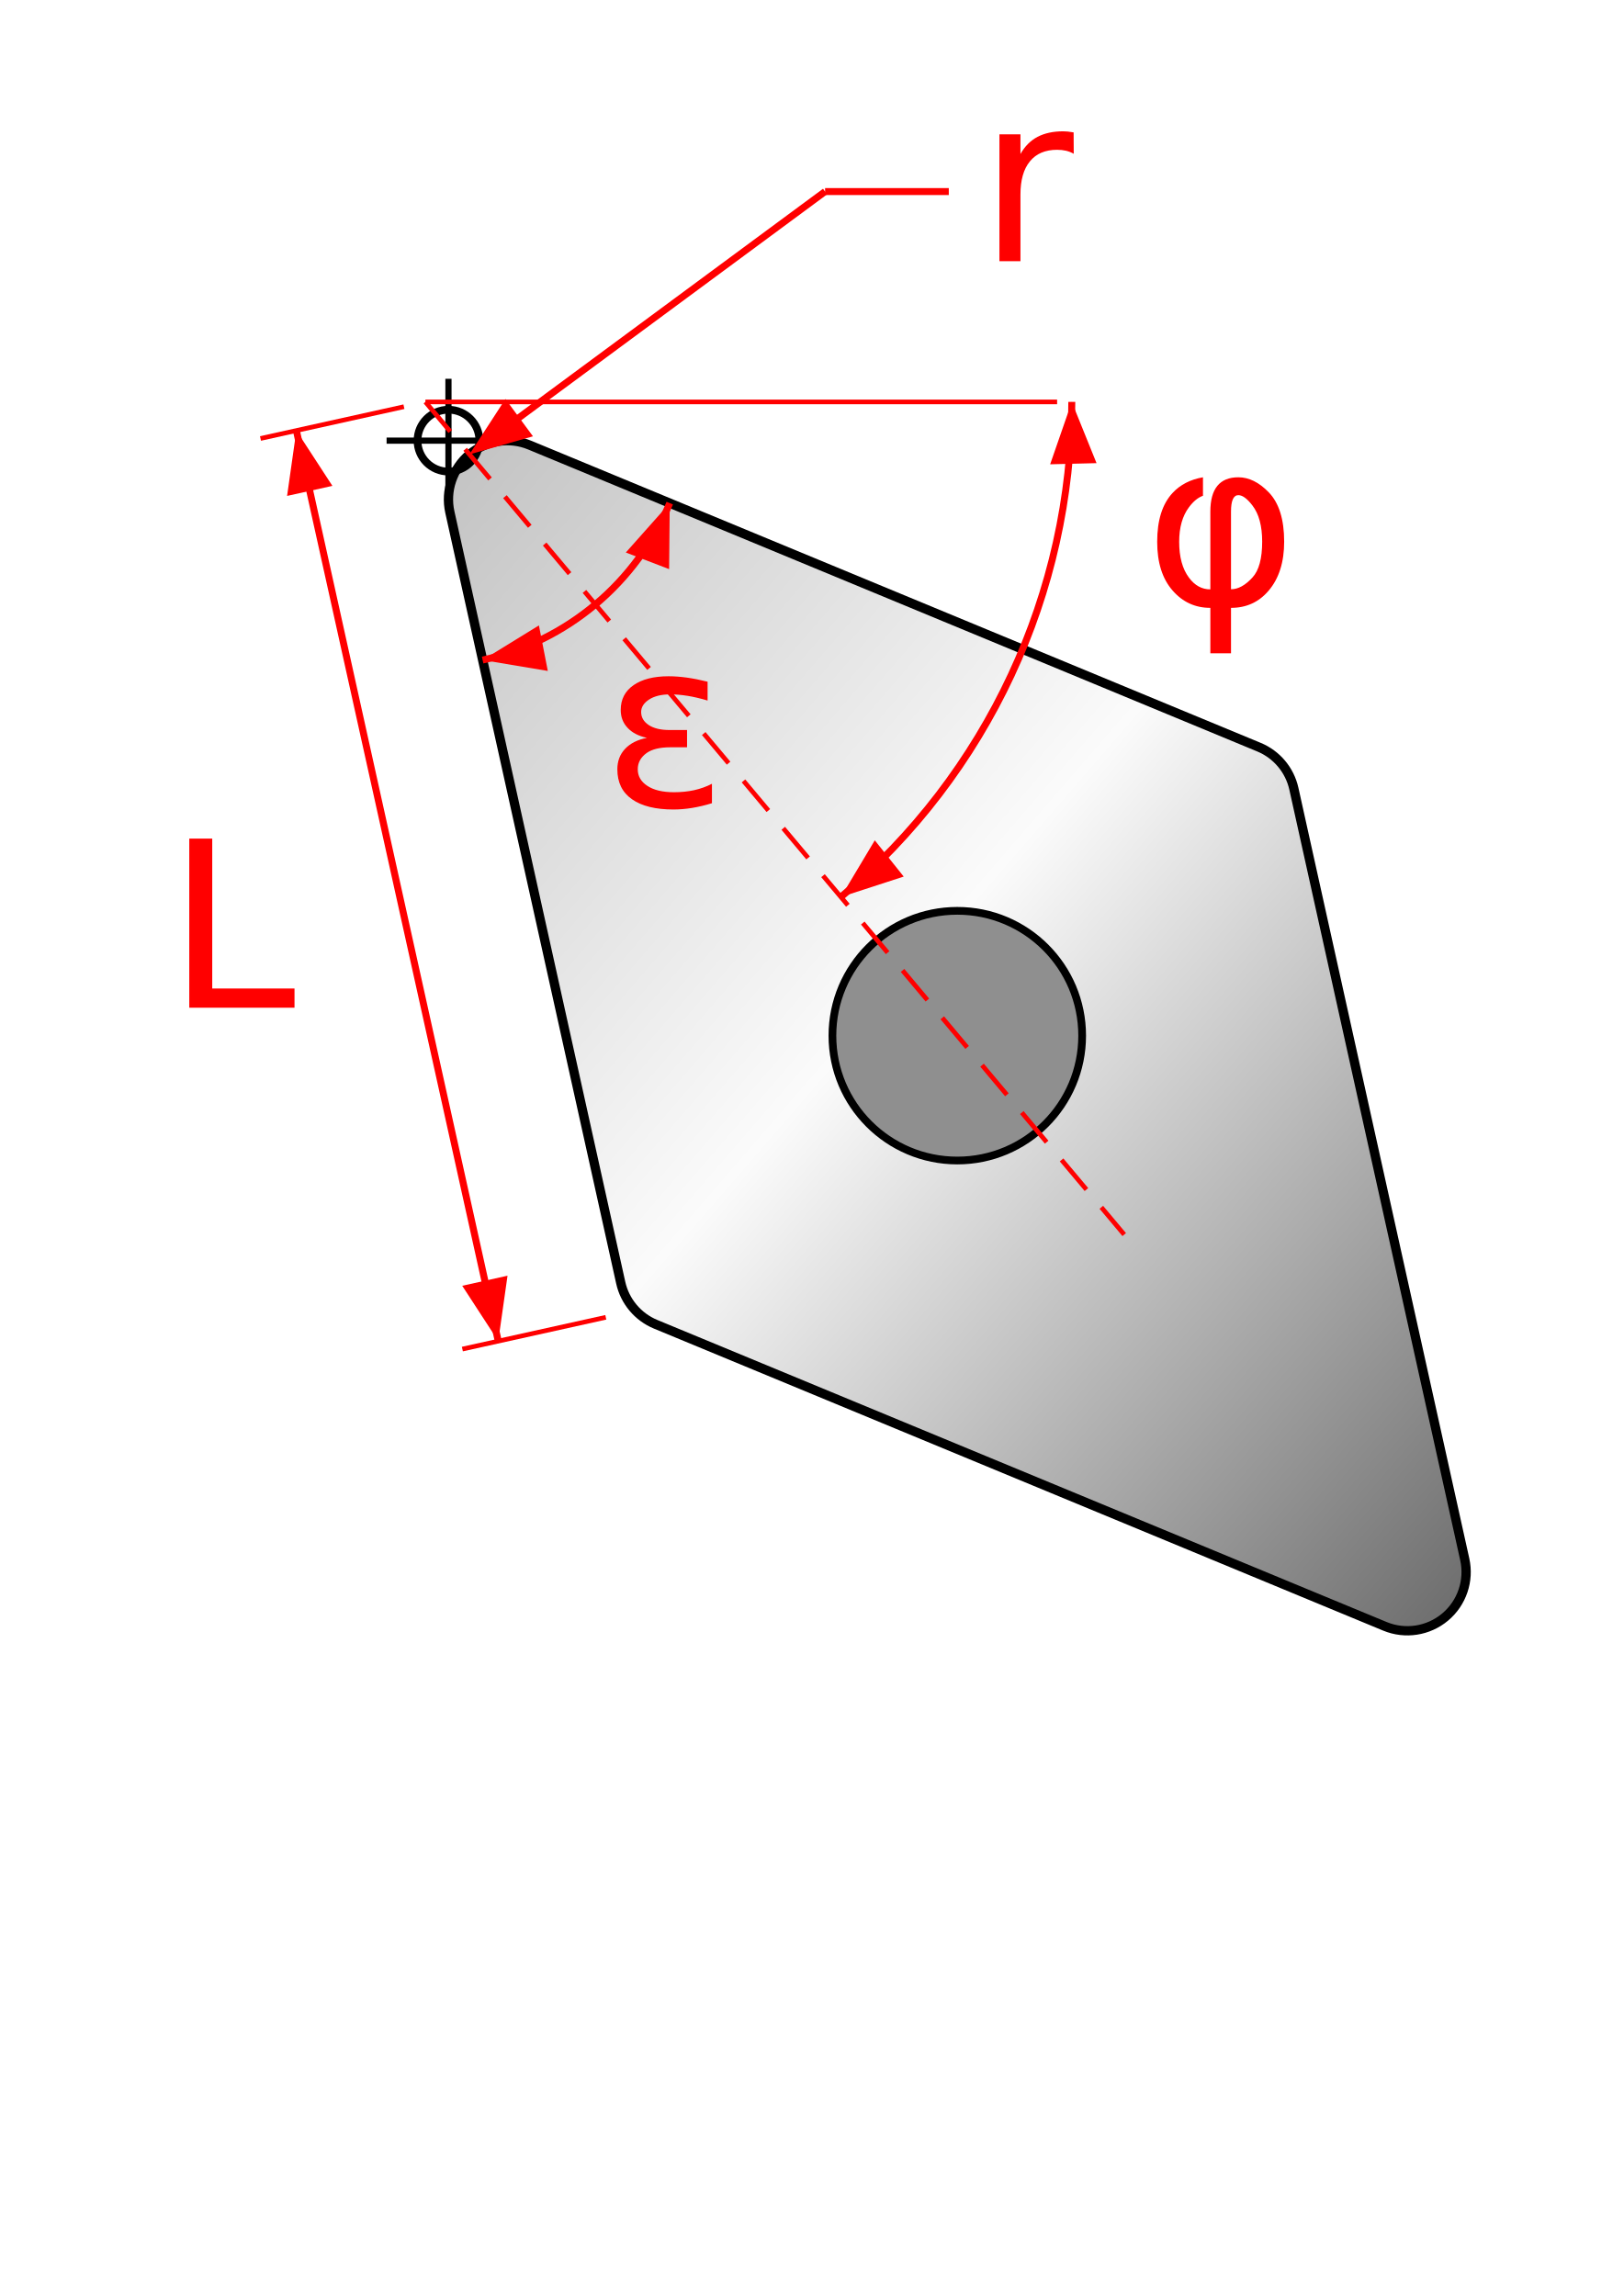
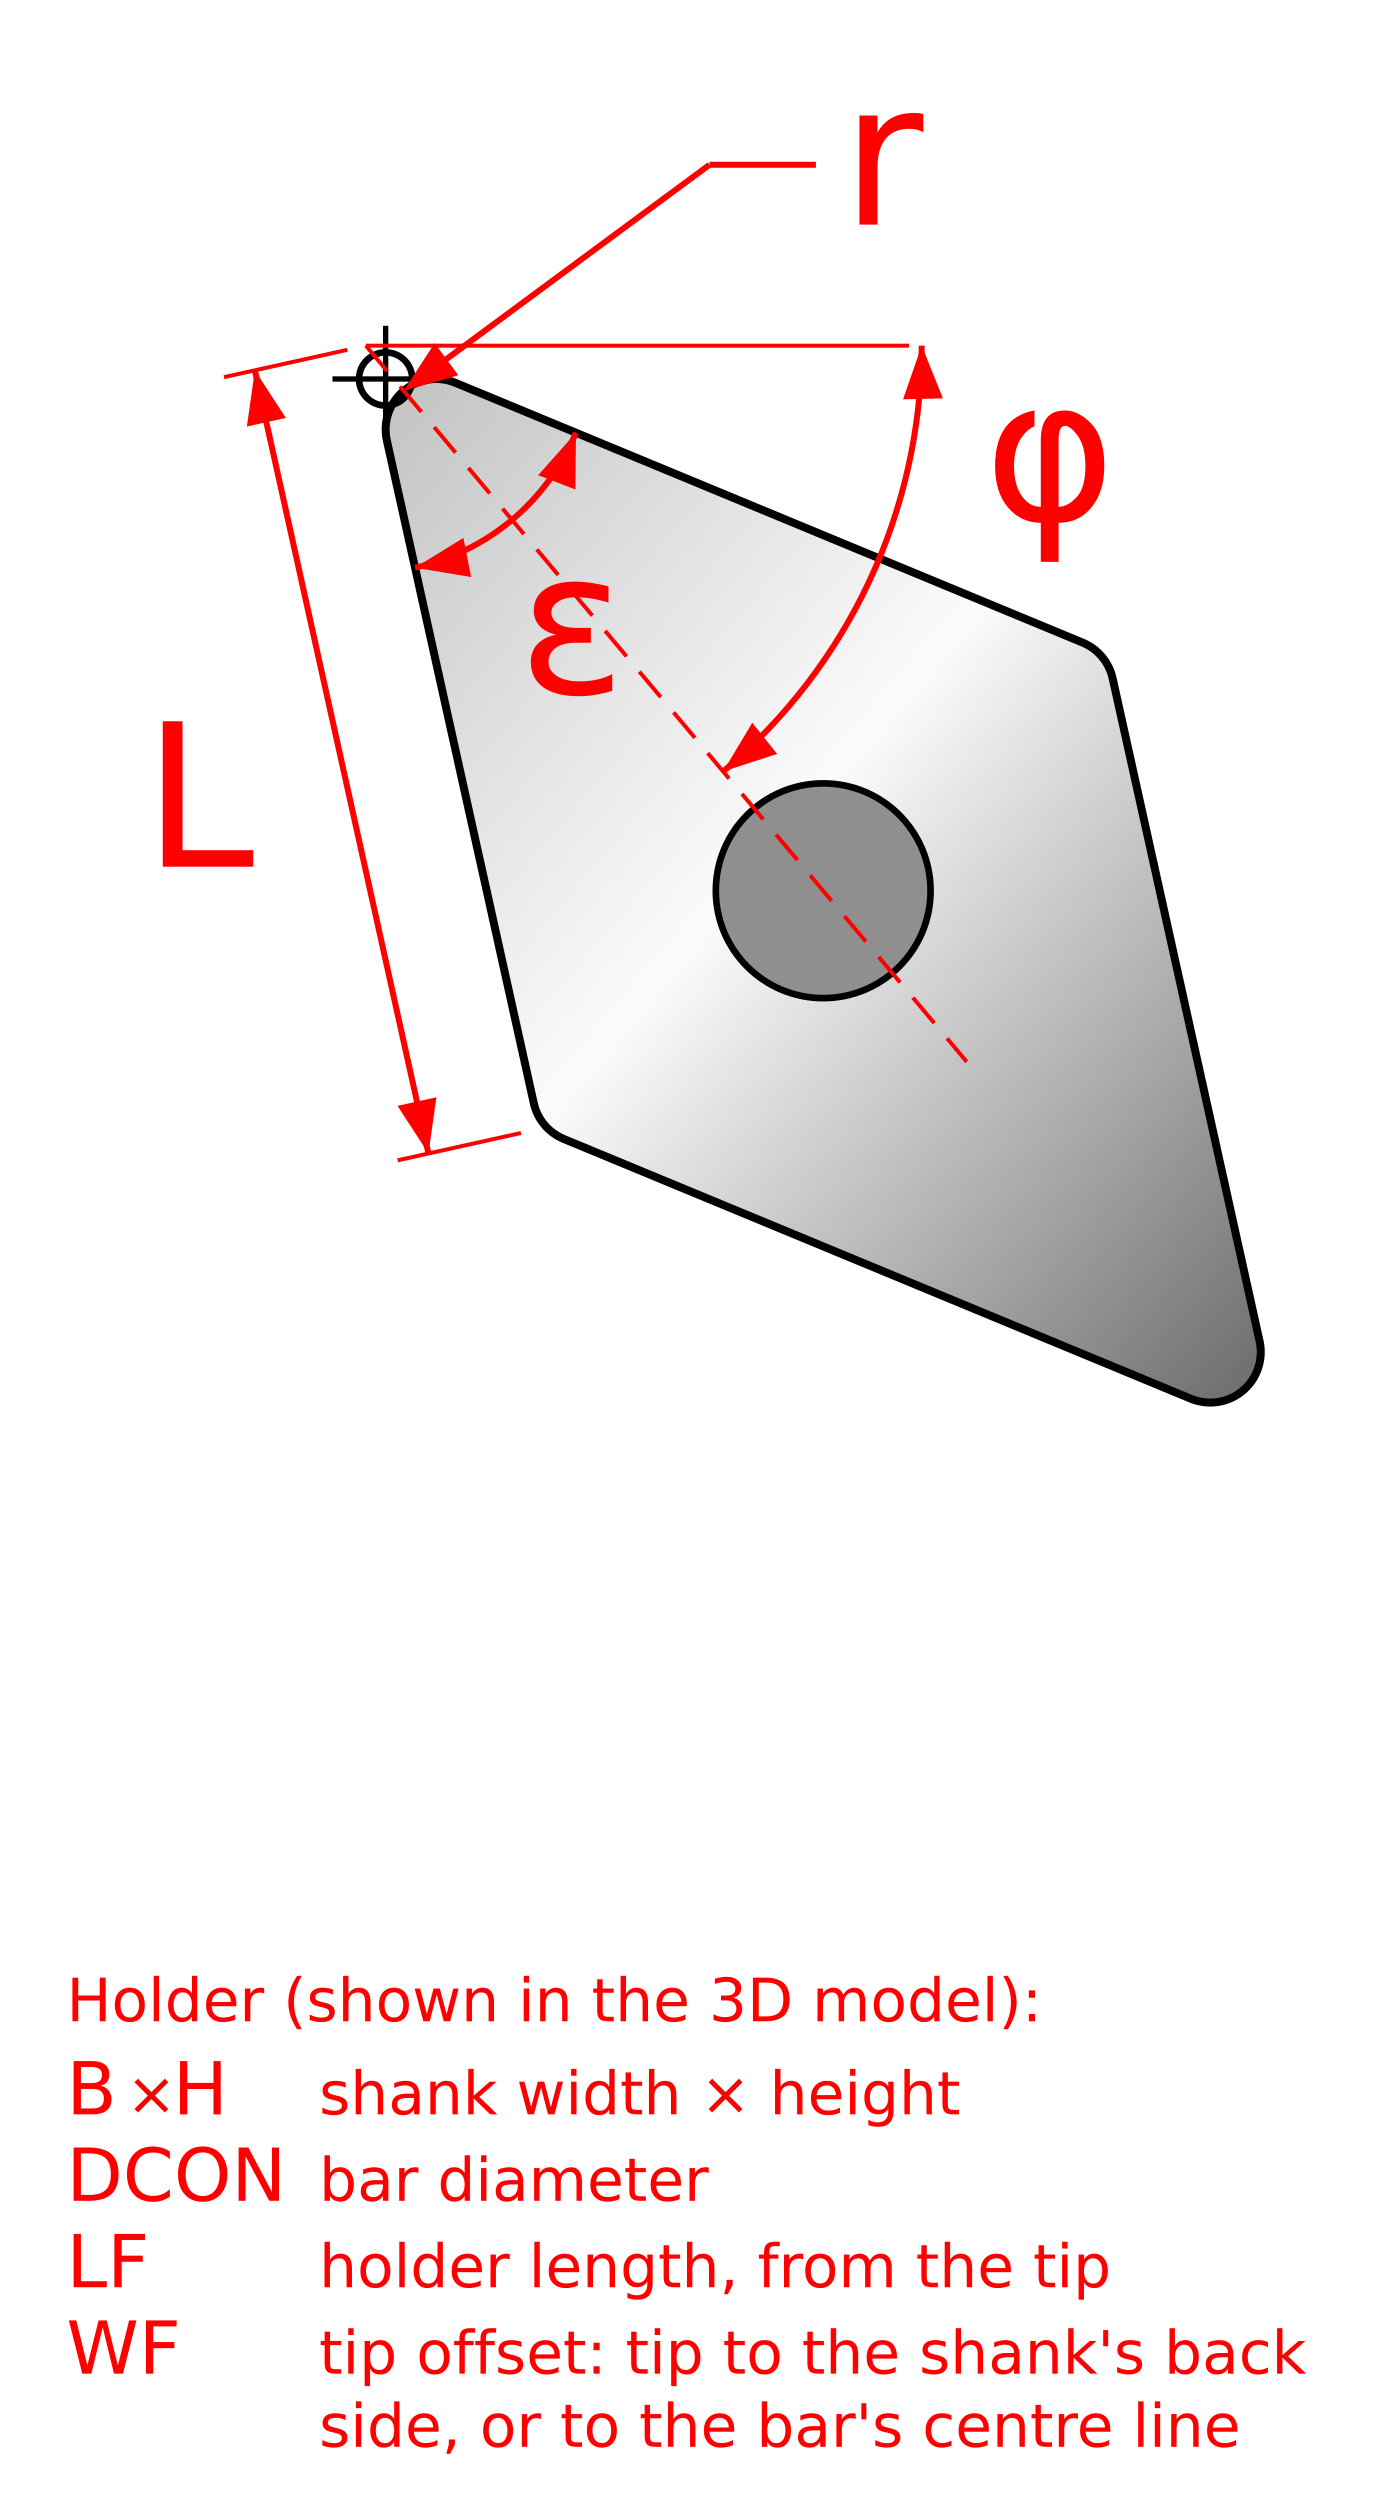
- <svg xmlns="http://www.w3.org/2000/svg" id="svg8" version="1.1" viewBox="0 0 210 297" height="297mm" width="210mm">
+ <svg xmlns="http://www.w3.org/2000/svg" id="svg8" version="1.1" viewBox="0 0 210 376" height="376mm" width="210mm">
  <defs id="defs2">
    <linearGradient id="steel" x1="0" y1="1" x2="1" y2="0">
      <stop id="steel-0" offset="0" style="stop-color:#c2c2c2;stop-opacity:1" />
      <stop id="steel-1" offset="0.45" style="stop-color:#fbfbfb;stop-opacity:1" />
      <stop id="steel-2" offset="1" style="stop-color:#6b6b6b;stop-opacity:1" />
    </linearGradient>
  </defs>
  <g id="machine-view" transform="matrix(1,0,0,-1,0,297)">
    <g id="artwork">
      <path id="insert" d="M 68.51,239.42 L 162.83,200.35 A 7.60 7.60 0 0 0 167.34,194.98 L 189.44,95.30 A 7.60 7.60 0 0 0 179.11,86.63 L 84.79,125.70 A 7.60 7.60 0 0 0 80.28,131.08 L 58.18,230.76 A 7.60 7.60 0 0 0 68.51,239.42 Z" style="fill:url(#steel);stroke:#000000;stroke-width:1.2;stroke-linejoin:round" />
      <circle id="insert-hole" cx="123.81" cy="163.03" r="16.15" style="fill:#8f8f8f;stroke:#000000;stroke-width:1" />
      <g id="reference-point">
        <circle id="reference-circle" cx="58.0" cy="240.0" r="4" style="fill:none;stroke:#000000;stroke-width:1" />
        <path id="reference-cross" d="M 50.0,240.0 L 66.0,240.0 M 58.0,232.0 L 58.0,248.0" style="fill:none;stroke:#000000;stroke-width:0.8" />
      </g>
    </g>
    <g id="dim-edge_length">
      <path id="dim-edge_length-ext1" d="M 52.24,244.39 L 33.69,240.28" style="fill:none;stroke:#ff0000;stroke-width:0.6" />
      <path id="dim-edge_length-ext2" d="M 78.35,126.60 L 59.80,122.49" style="fill:none;stroke:#ff0000;stroke-width:0.6" />
      <path id="dim-edge_length-line" d="M 38.33,241.31 L 64.44,123.52" style="fill:none;stroke:#ff0000;stroke-width:0.9" />
      <path id="dim-edge_length-line-a" d="M 38.33,241.31 L 37.13,232.85 L 42.99,234.15 Z" style="fill:#ff0000;stroke:none" />
      <path id="dim-edge_length-line-b" d="M 64.44,123.52 L 65.64,131.98 L 59.78,130.68 Z" style="fill:#ff0000;stroke:none" />
      <text id="edge_length" x="29.90" y="187.65" style="font-size:30px;line-height:1.25;font-family:'DejaVu Sans';fill:#ff0000;stroke:none;text-anchor:middle" transform="matrix(1,0,0,-1,0,354.30)">L</text>
    </g>
    <g id="dim-tip_angle">
      <path id="dim-tip_angle-arc" d="M 86.62,231.92 A 34.20 34.20 0 0 0 62.42,211.62" style="fill:none;stroke:#ff0000;stroke-width:0.9" />
      <path id="dim-tip_angle-a" d="M 86.62,231.92 L 80.94,225.53 L 86.54,223.38 Z" style="fill:#ff0000;stroke:none" />
      <path id="dim-tip_angle-b" d="M 62.42,211.62 L 70.85,210.21 L 69.70,216.10 Z" style="fill:#ff0000;stroke:none" />
      <text id="tip_angle" x="86.00" y="213.71" style="font-size:30px;line-height:1.25;font-family:'DejaVu Sans';fill:#ff0000;stroke:none;text-anchor:middle" transform="matrix(1,0,0,-1,0,406.42)">ε</text>
    </g>
    <g id="dim-rotation">
      <path id="dim-rotation-axis" d="M 55.02,245.01 L 136.72,245.01" style="fill:none;stroke:#ff0000;stroke-width:0.6" />
      <path id="dim-rotation-bisector" d="M 55.02,245.01 L 145.40,137.30" style="fill:none;stroke:#ff0000;stroke-width:0.6;stroke-dasharray:5,3" />
      <path id="dim-rotation-arc" d="M 138.62,245.01 A 83.60 83.60 0 0 0 108.76,180.97" style="fill:none;stroke:#ff0000;stroke-width:0.9" />
      <path id="dim-rotation-a" d="M 138.62,245.01 L 135.82,236.94 L 141.82,237.09 Z" style="fill:#ff0000;stroke:none" />
      <path id="dim-rotation-b" d="M 108.76,180.97 L 116.88,183.61 L 113.14,188.30 Z" style="fill:#ff0000;stroke:none" />
      <text id="rotation" x="157.92" y="239.73" style="font-size:30px;line-height:1.25;font-family:'DejaVu Sans';fill:#ff0000;stroke:none;text-anchor:middle" transform="matrix(1,0,0,-1,0,458.46)">φ</text>
    </g>
    <g id="dim-tip_radius">
      <path id="dim-tip_radius-line" d="M 106.71,272.22 L 62.71,239.72" style="fill:none;stroke:#ff0000;stroke-width:0.9" />
      <path id="dim-tip_radius-b" d="M 60.71,238.22 L 68.93,240.56 L 65.37,245.39 Z" style="fill:#ff0000;stroke:none" />
      <path id="dim-tip_radius-shelf" d="M 106.71,272.22 L 122.71,272.22" style="fill:none;stroke:#ff0000;stroke-width:0.9" />
      <text id="tip_radius" x="132.71" y="284.22" style="font-size:30px;line-height:1.25;font-family:'DejaVu Sans';fill:#ff0000;stroke:none;text-anchor:middle" transform="matrix(1,0,0,-1,0,547.44)">r</text>
    </g>
  </g>
+   <g id="holder-legend">
+     <text x="10" y="304" style="font-size:9px;fill:#ff0000;stroke:none;font-family:'DejaVu Sans';line-height:1.25;text-anchor:start">Holder (shown in the 3D model):</text>
+     <g id="dim-shank_width">
+       <text id="shank_width" x="10" y="318" style="font-size:11px;fill:#ff0000;stroke:none;font-family:'DejaVu Sans';line-height:1.25;text-anchor:start">B</text>
+     </g>
+     <text x="19" y="318" style="font-size:9px;fill:#ff0000;stroke:none;font-family:'DejaVu Sans';line-height:1.25;text-anchor:start">×</text>
+     <g id="dim-shank_height">
+       <text id="shank_height" x="26" y="318" style="font-size:11px;fill:#ff0000;stroke:none;font-family:'DejaVu Sans';line-height:1.25;text-anchor:start">H</text>
+     </g>
+     <text x="48" y="318" style="font-size:9px;fill:#ff0000;stroke:none;font-family:'DejaVu Sans';line-height:1.25;text-anchor:start">shank width × height</text>
+     <g id="dim-bar_diameter">
+       <text id="bar_diameter" x="10" y="331" style="font-size:11px;fill:#ff0000;stroke:none;font-family:'DejaVu Sans';line-height:1.25;text-anchor:start">DCON</text>
+     </g>
+     <text x="48" y="331" style="font-size:9px;fill:#ff0000;stroke:none;font-family:'DejaVu Sans';line-height:1.25;text-anchor:start">bar diameter</text>
+     <g id="dim-holder_length">
+       <text id="holder_length" x="10" y="344" style="font-size:11px;fill:#ff0000;stroke:none;font-family:'DejaVu Sans';line-height:1.25;text-anchor:start">LF</text>
+     </g>
+     <text x="48" y="344" style="font-size:9px;fill:#ff0000;stroke:none;font-family:'DejaVu Sans';line-height:1.25;text-anchor:start">holder length, from the tip</text>
+     <g id="dim-tip_offset">
+       <text id="tip_offset" x="10" y="357" style="font-size:11px;fill:#ff0000;stroke:none;font-family:'DejaVu Sans';line-height:1.25;text-anchor:start">WF</text>
+     </g>
+     <text x="48" y="357" style="font-size:9px;fill:#ff0000;stroke:none;font-family:'DejaVu Sans';line-height:1.25;text-anchor:start">tip offset: tip to the shank's back</text>
+     <text x="48" y="368" style="font-size:9px;fill:#ff0000;stroke:none;font-family:'DejaVu Sans';line-height:1.25;text-anchor:start">side, or to the bar's centre line</text>
+   </g>
</svg>
